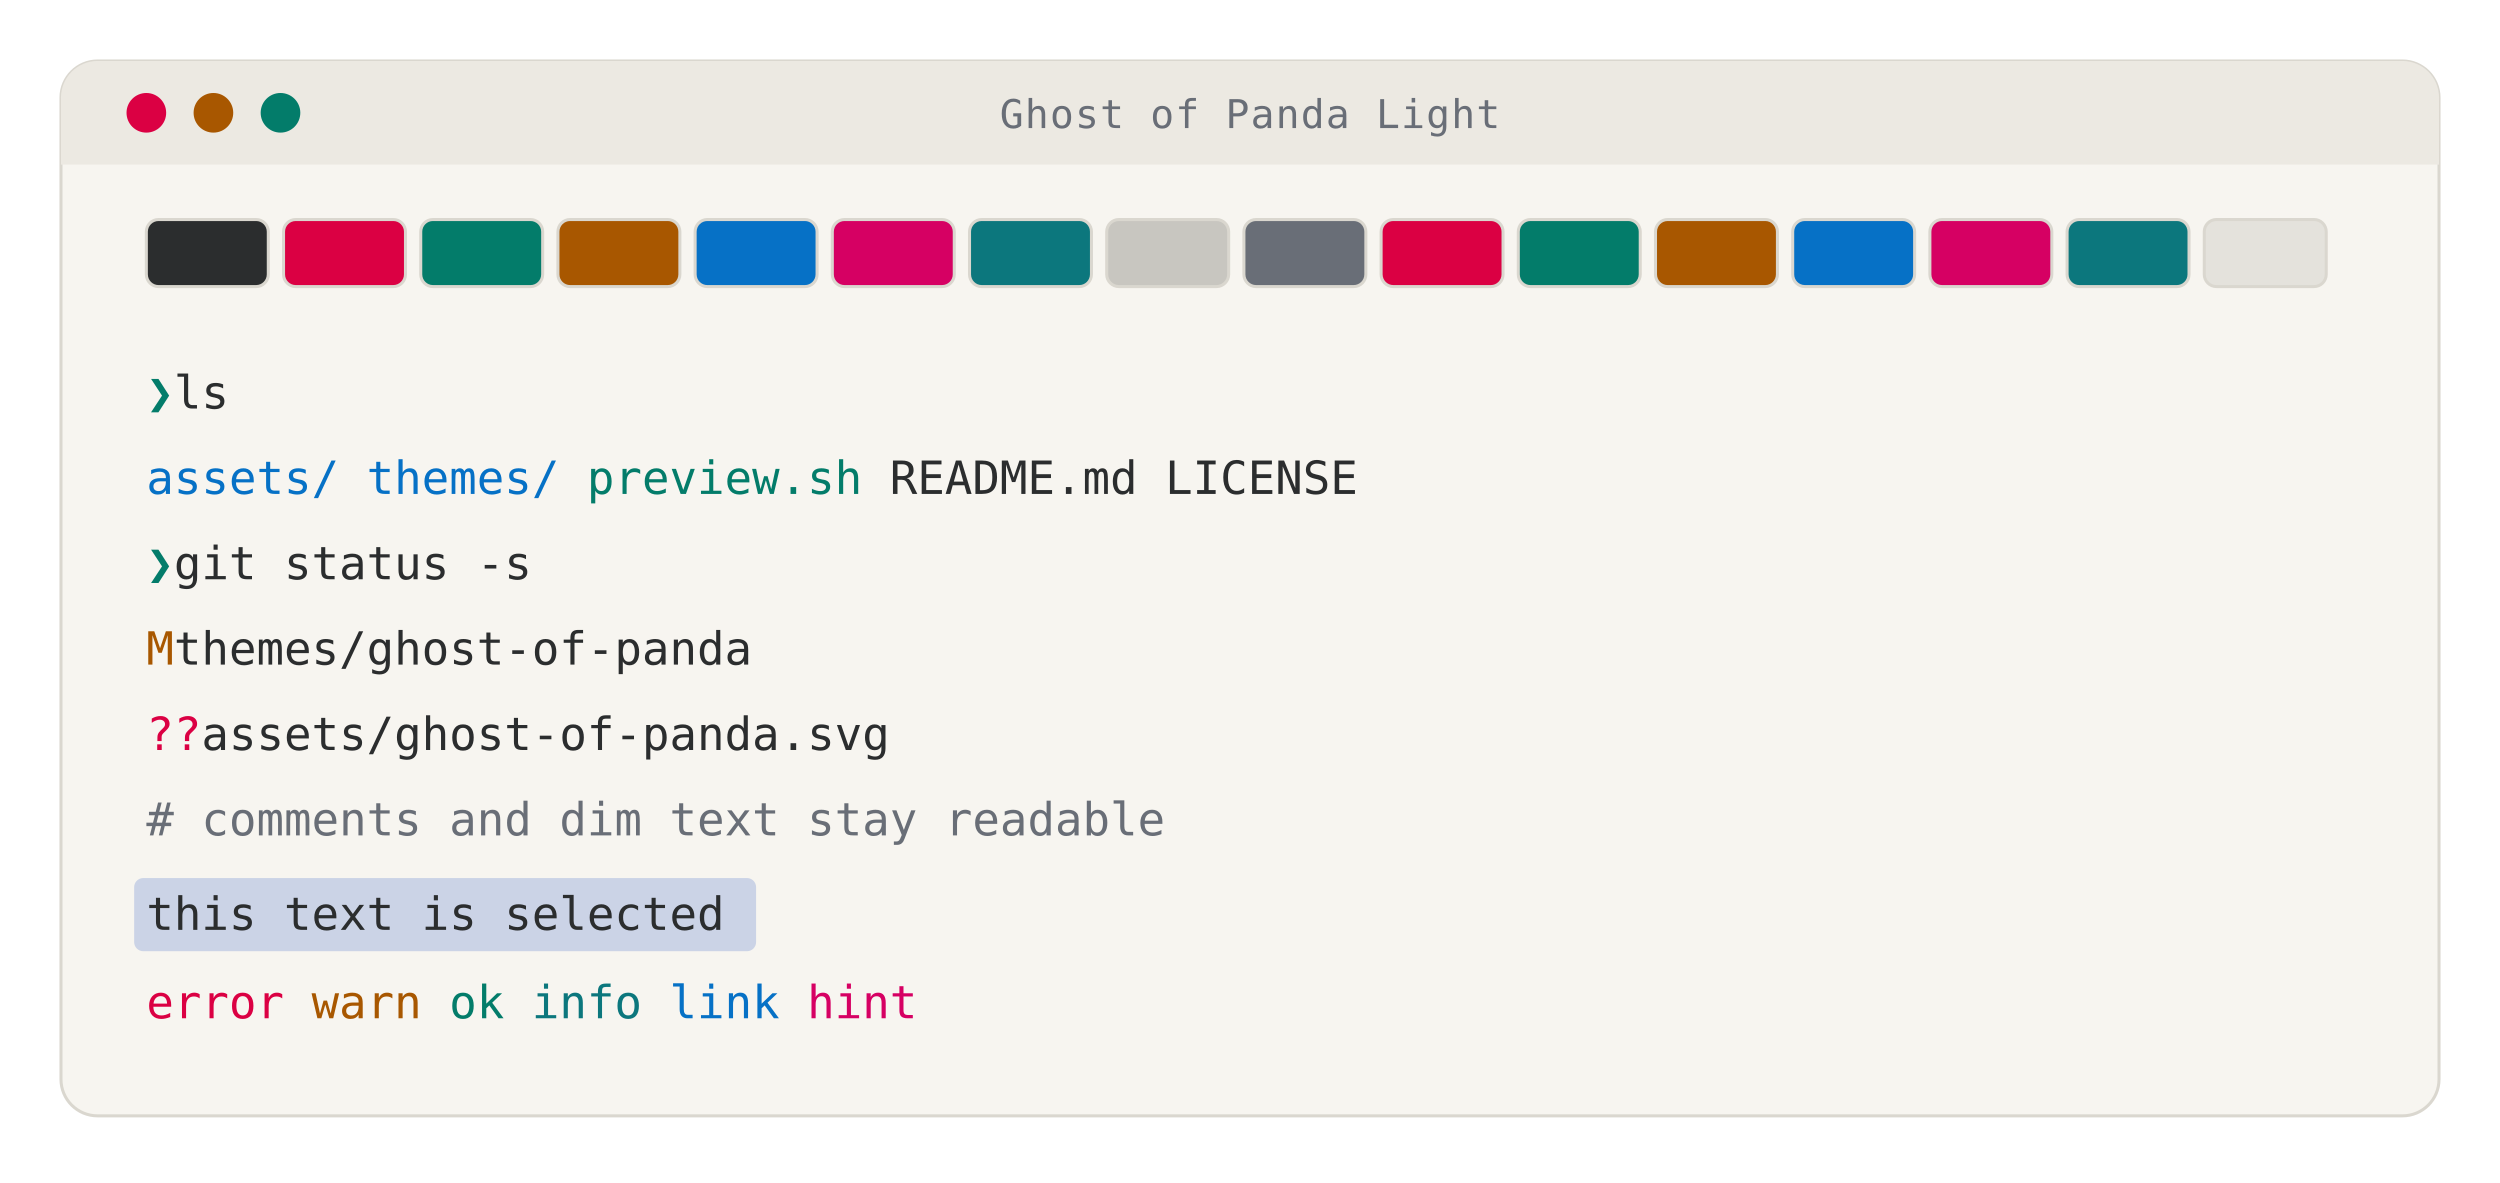
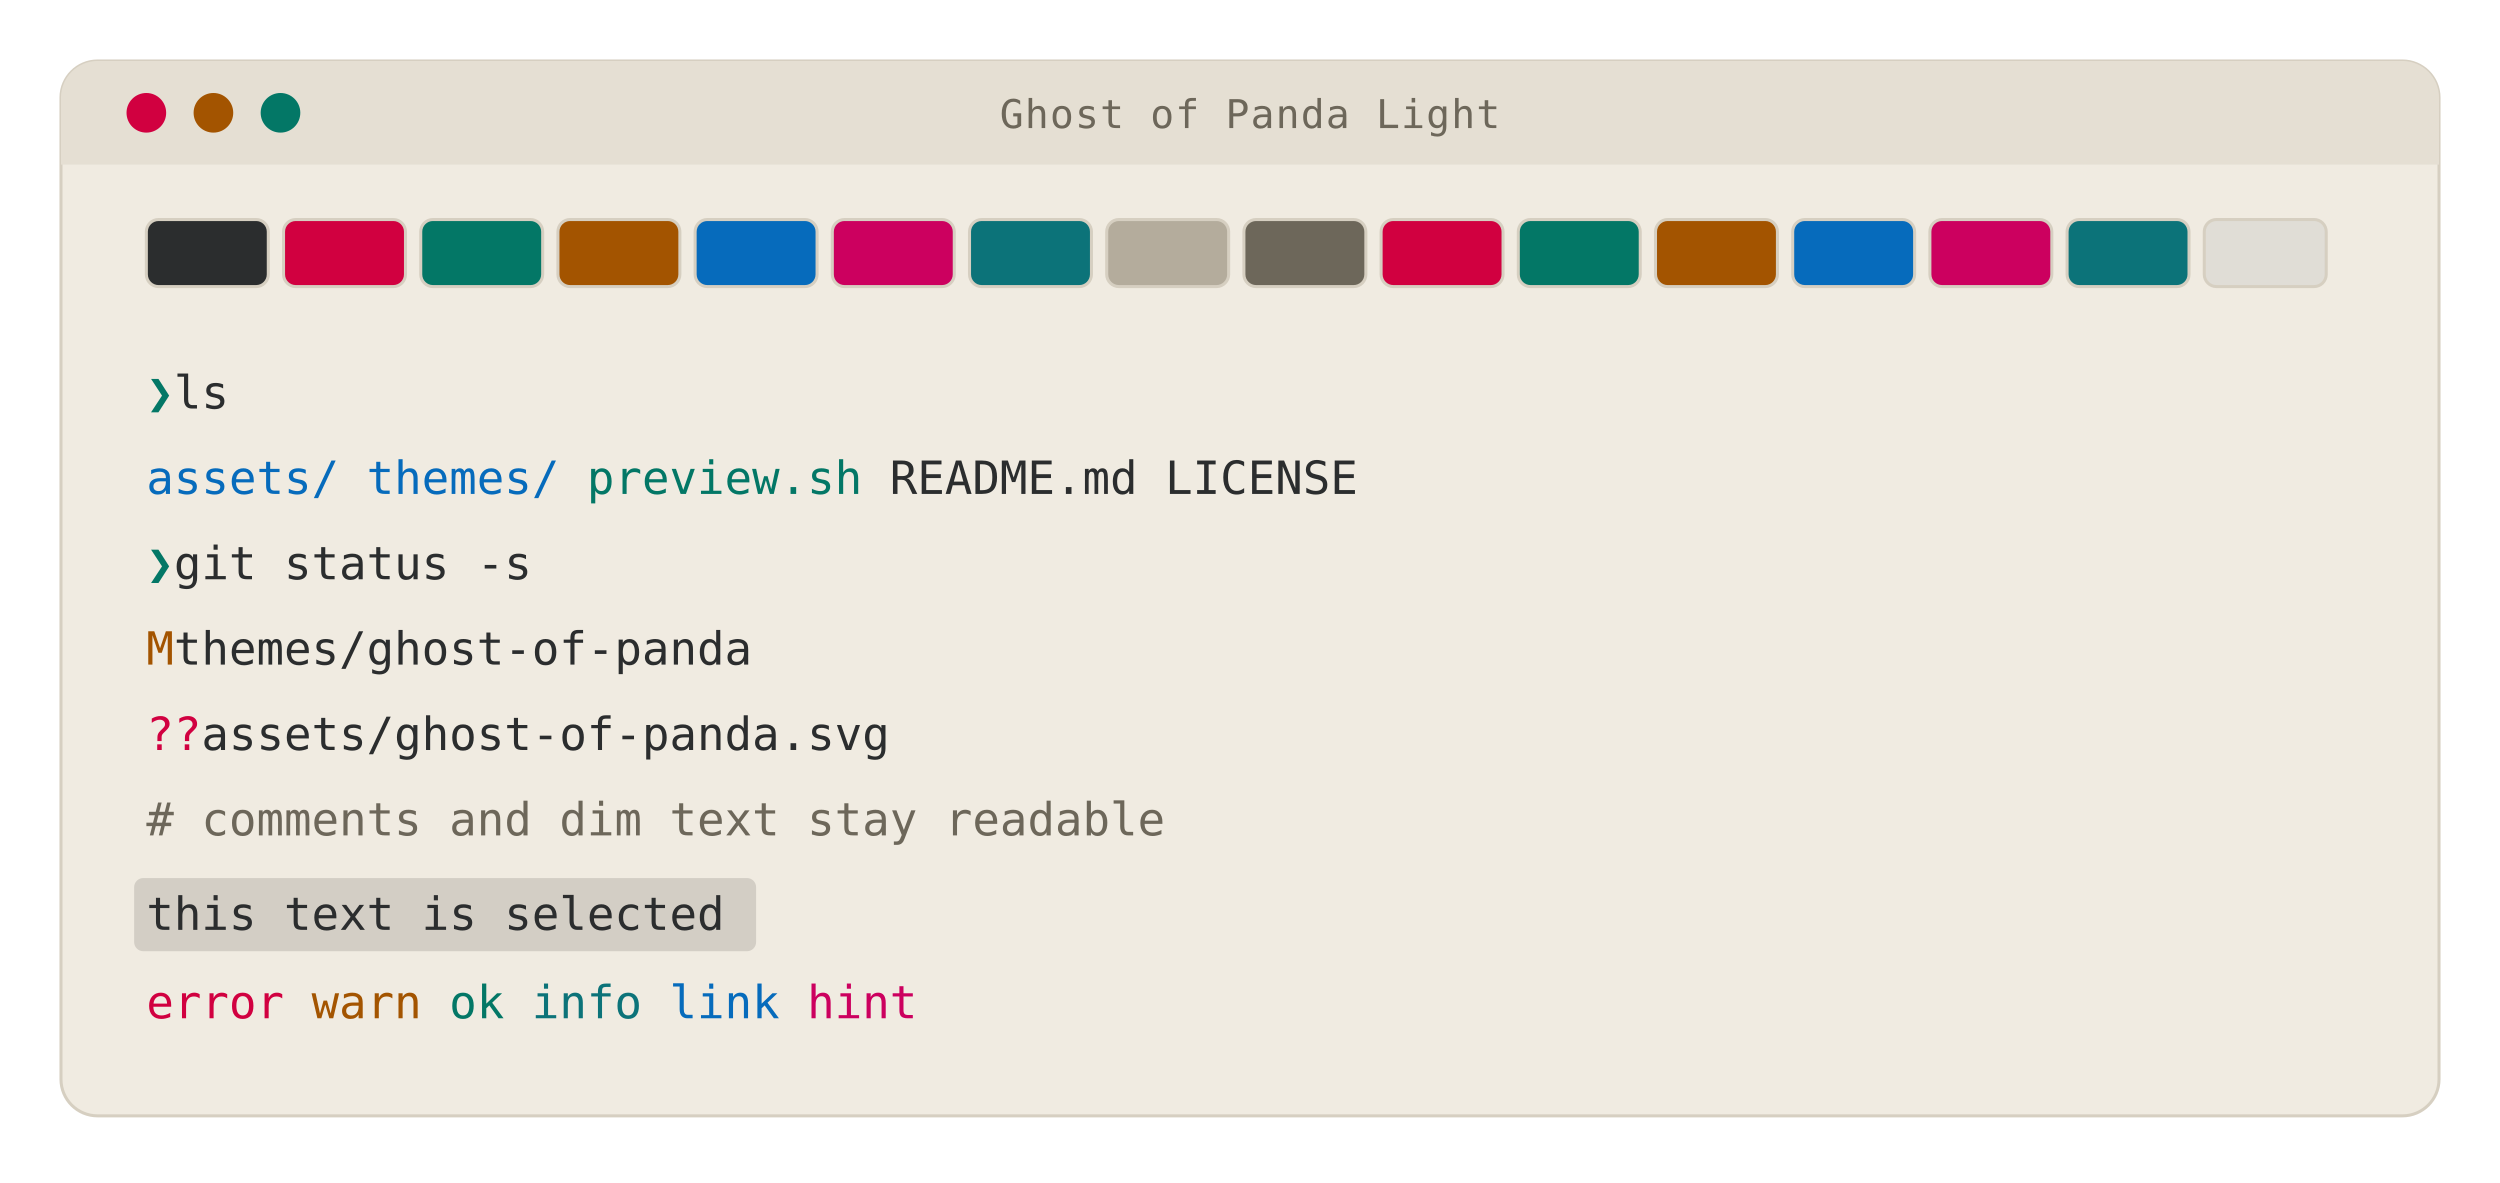
<svg xmlns="http://www.w3.org/2000/svg" viewBox="0 0 820 388" font-family="'SF Mono','JetBrains Mono','Fira Code','Menlo','Consolas',monospace" font-size="15">
-   <rect x="20" y="20" width="780" height="346" rx="12" fill="#F7F5F0" stroke="#DAD7CF" stroke-width="1" />
-   <path d="M32,20 h756 a12,12 0 0 1 12,12 v22 h-780 v-22 a12,12 0 0 1 12,-12 z" fill="#ECE9E2" />
-   <circle cx="48" cy="37" r="6.5" fill="#DB0043" />
-   <circle cx="70" cy="37" r="6.5" fill="#A85700" />
-   <circle cx="92" cy="37" r="6.5" fill="#037C6A" />
-   <text x="410" y="42" text-anchor="middle" fill="#696E77" font-size="13" letter-spacing="0.4">Ghost of Panda Light</text>
-   <g stroke="#DAD7CF">
+   <rect x="20" y="20" width="780" height="346" rx="12" fill="#F0EBE1" stroke="#D6CFC1" stroke-width="1" />
+   <path d="M32,20 h756 a12,12 0 0 1 12,12 v22 h-780 v-22 a12,12 0 0 1 12,-12 z" fill="#E5DFD3" />
+   <circle cx="48" cy="37" r="6.5" fill="#D10040" />
+   <circle cx="70" cy="37" r="6.5" fill="#A35400" />
+   <circle cx="92" cy="37" r="6.5" fill="#037766" />
+   <text x="410" y="42" text-anchor="middle" fill="#6D675A" font-size="13" letter-spacing="0.4">Ghost of Panda Light</text>
+   <g stroke="#D6CFC1">
    <rect x="48" y="72" width="40" height="22" rx="4" fill="#2B2D2E" />
-     <rect x="93" y="72" width="40" height="22" rx="4" fill="#DB0043" />
-     <rect x="138" y="72" width="40" height="22" rx="4" fill="#037C6A" />
-     <rect x="183" y="72" width="40" height="22" rx="4" fill="#A85700" />
-     <rect x="228" y="72" width="40" height="22" rx="4" fill="#0671C6" />
-     <rect x="273" y="72" width="40" height="22" rx="4" fill="#D60063" />
-     <rect x="318" y="72" width="40" height="22" rx="4" fill="#0C777D" />
-     <rect x="363" y="72" width="40" height="22" rx="4" fill="#C8C6C0" />
-     <rect x="408" y="72" width="40" height="22" rx="4" fill="#696E77" />
-     <rect x="453" y="72" width="40" height="22" rx="4" fill="#DB0043" />
-     <rect x="498" y="72" width="40" height="22" rx="4" fill="#037C6A" />
-     <rect x="543" y="72" width="40" height="22" rx="4" fill="#A85700" />
-     <rect x="588" y="72" width="40" height="22" rx="4" fill="#0671C6" />
-     <rect x="633" y="72" width="40" height="22" rx="4" fill="#D60063" />
-     <rect x="678" y="72" width="40" height="22" rx="4" fill="#0C777D" />
-     <rect x="723" y="72" width="40" height="22" rx="4" fill="#E4E2DC" />
+     <rect x="93" y="72" width="40" height="22" rx="4" fill="#D10040" />
+     <rect x="138" y="72" width="40" height="22" rx="4" fill="#037766" />
+     <rect x="183" y="72" width="40" height="22" rx="4" fill="#A35400" />
+     <rect x="228" y="72" width="40" height="22" rx="4" fill="#066BBC" />
+     <rect x="273" y="72" width="40" height="22" rx="4" fill="#CC005F" />
+     <rect x="318" y="72" width="40" height="22" rx="4" fill="#0C7379" />
+     <rect x="363" y="72" width="40" height="22" rx="4" fill="#B4AC9C" />
+     <rect x="408" y="72" width="40" height="22" rx="4" fill="#6D675A" />
+     <rect x="453" y="72" width="40" height="22" rx="4" fill="#D10040" />
+     <rect x="498" y="72" width="40" height="22" rx="4" fill="#037766" />
+     <rect x="543" y="72" width="40" height="22" rx="4" fill="#A35400" />
+     <rect x="588" y="72" width="40" height="22" rx="4" fill="#066BBC" />
+     <rect x="633" y="72" width="40" height="22" rx="4" fill="#CC005F" />
+     <rect x="678" y="72" width="40" height="22" rx="4" fill="#0C7379" />
+     <rect x="723" y="72" width="40" height="22" rx="4" fill="#E0DDD6" />
  </g>
  <text x="48" y="134" fill="#2B2D2E">
-     <tspan fill="#037C6A">❯ </tspan>ls</text>
+     <tspan fill="#037766">❯ </tspan>ls</text>
  <text x="48" y="162" fill="#2B2D2E">
-     <tspan fill="#0671C6">assets/</tspan>
-     <tspan fill="#0671C6">themes/</tspan>
-     <tspan fill="#037C6A">preview.sh</tspan>  README.md  LICENSE</text>
+     <tspan fill="#066BBC">assets/</tspan>
+     <tspan fill="#066BBC">themes/</tspan>
+     <tspan fill="#037766">preview.sh</tspan>  README.md  LICENSE</text>
  <text x="48" y="190" fill="#2B2D2E">
-     <tspan fill="#037C6A">❯ </tspan>git status -s</text>
+     <tspan fill="#037766">❯ </tspan>git status -s</text>
  <text x="48" y="218" fill="#2B2D2E">
-     <tspan fill="#A85700"> M </tspan>themes/ghost-of-panda</text>
+     <tspan fill="#A35400"> M </tspan>themes/ghost-of-panda</text>
  <text x="48" y="246" fill="#2B2D2E">
-     <tspan fill="#DB0043">?? </tspan>assets/ghost-of-panda.svg</text>
-   <text x="48" y="274" fill="#696E77"># comments and dim text stay readable</text>
-   <rect x="44" y="288" width="204" height="24" rx="3" fill="#CBD3E6" />
+     <tspan fill="#D10040">?? </tspan>assets/ghost-of-panda.svg</text>
+   <text x="48" y="274" fill="#6D675A"># comments and dim text stay readable</text>
+   <rect x="44" y="288" width="204" height="24" rx="3" fill="#D3CEC5" />
  <text x="48" y="305" fill="#2B2D2E">this text is selected</text>
  <text x="48" y="334" fill="#2B2D2E">
-     <tspan fill="#DB0043">error</tspan>
-     <tspan fill="#A85700">warn</tspan>
-     <tspan fill="#037C6A">ok</tspan>
-     <tspan fill="#0C777D">info</tspan>
-     <tspan fill="#0671C6">link</tspan>
-     <tspan fill="#D60063">hint</tspan>
+     <tspan fill="#D10040">error</tspan>
+     <tspan fill="#A35400">warn</tspan>
+     <tspan fill="#037766">ok</tspan>
+     <tspan fill="#0C7379">info</tspan>
+     <tspan fill="#066BBC">link</tspan>
+     <tspan fill="#CC005F">hint</tspan>
  </text>
</svg>
